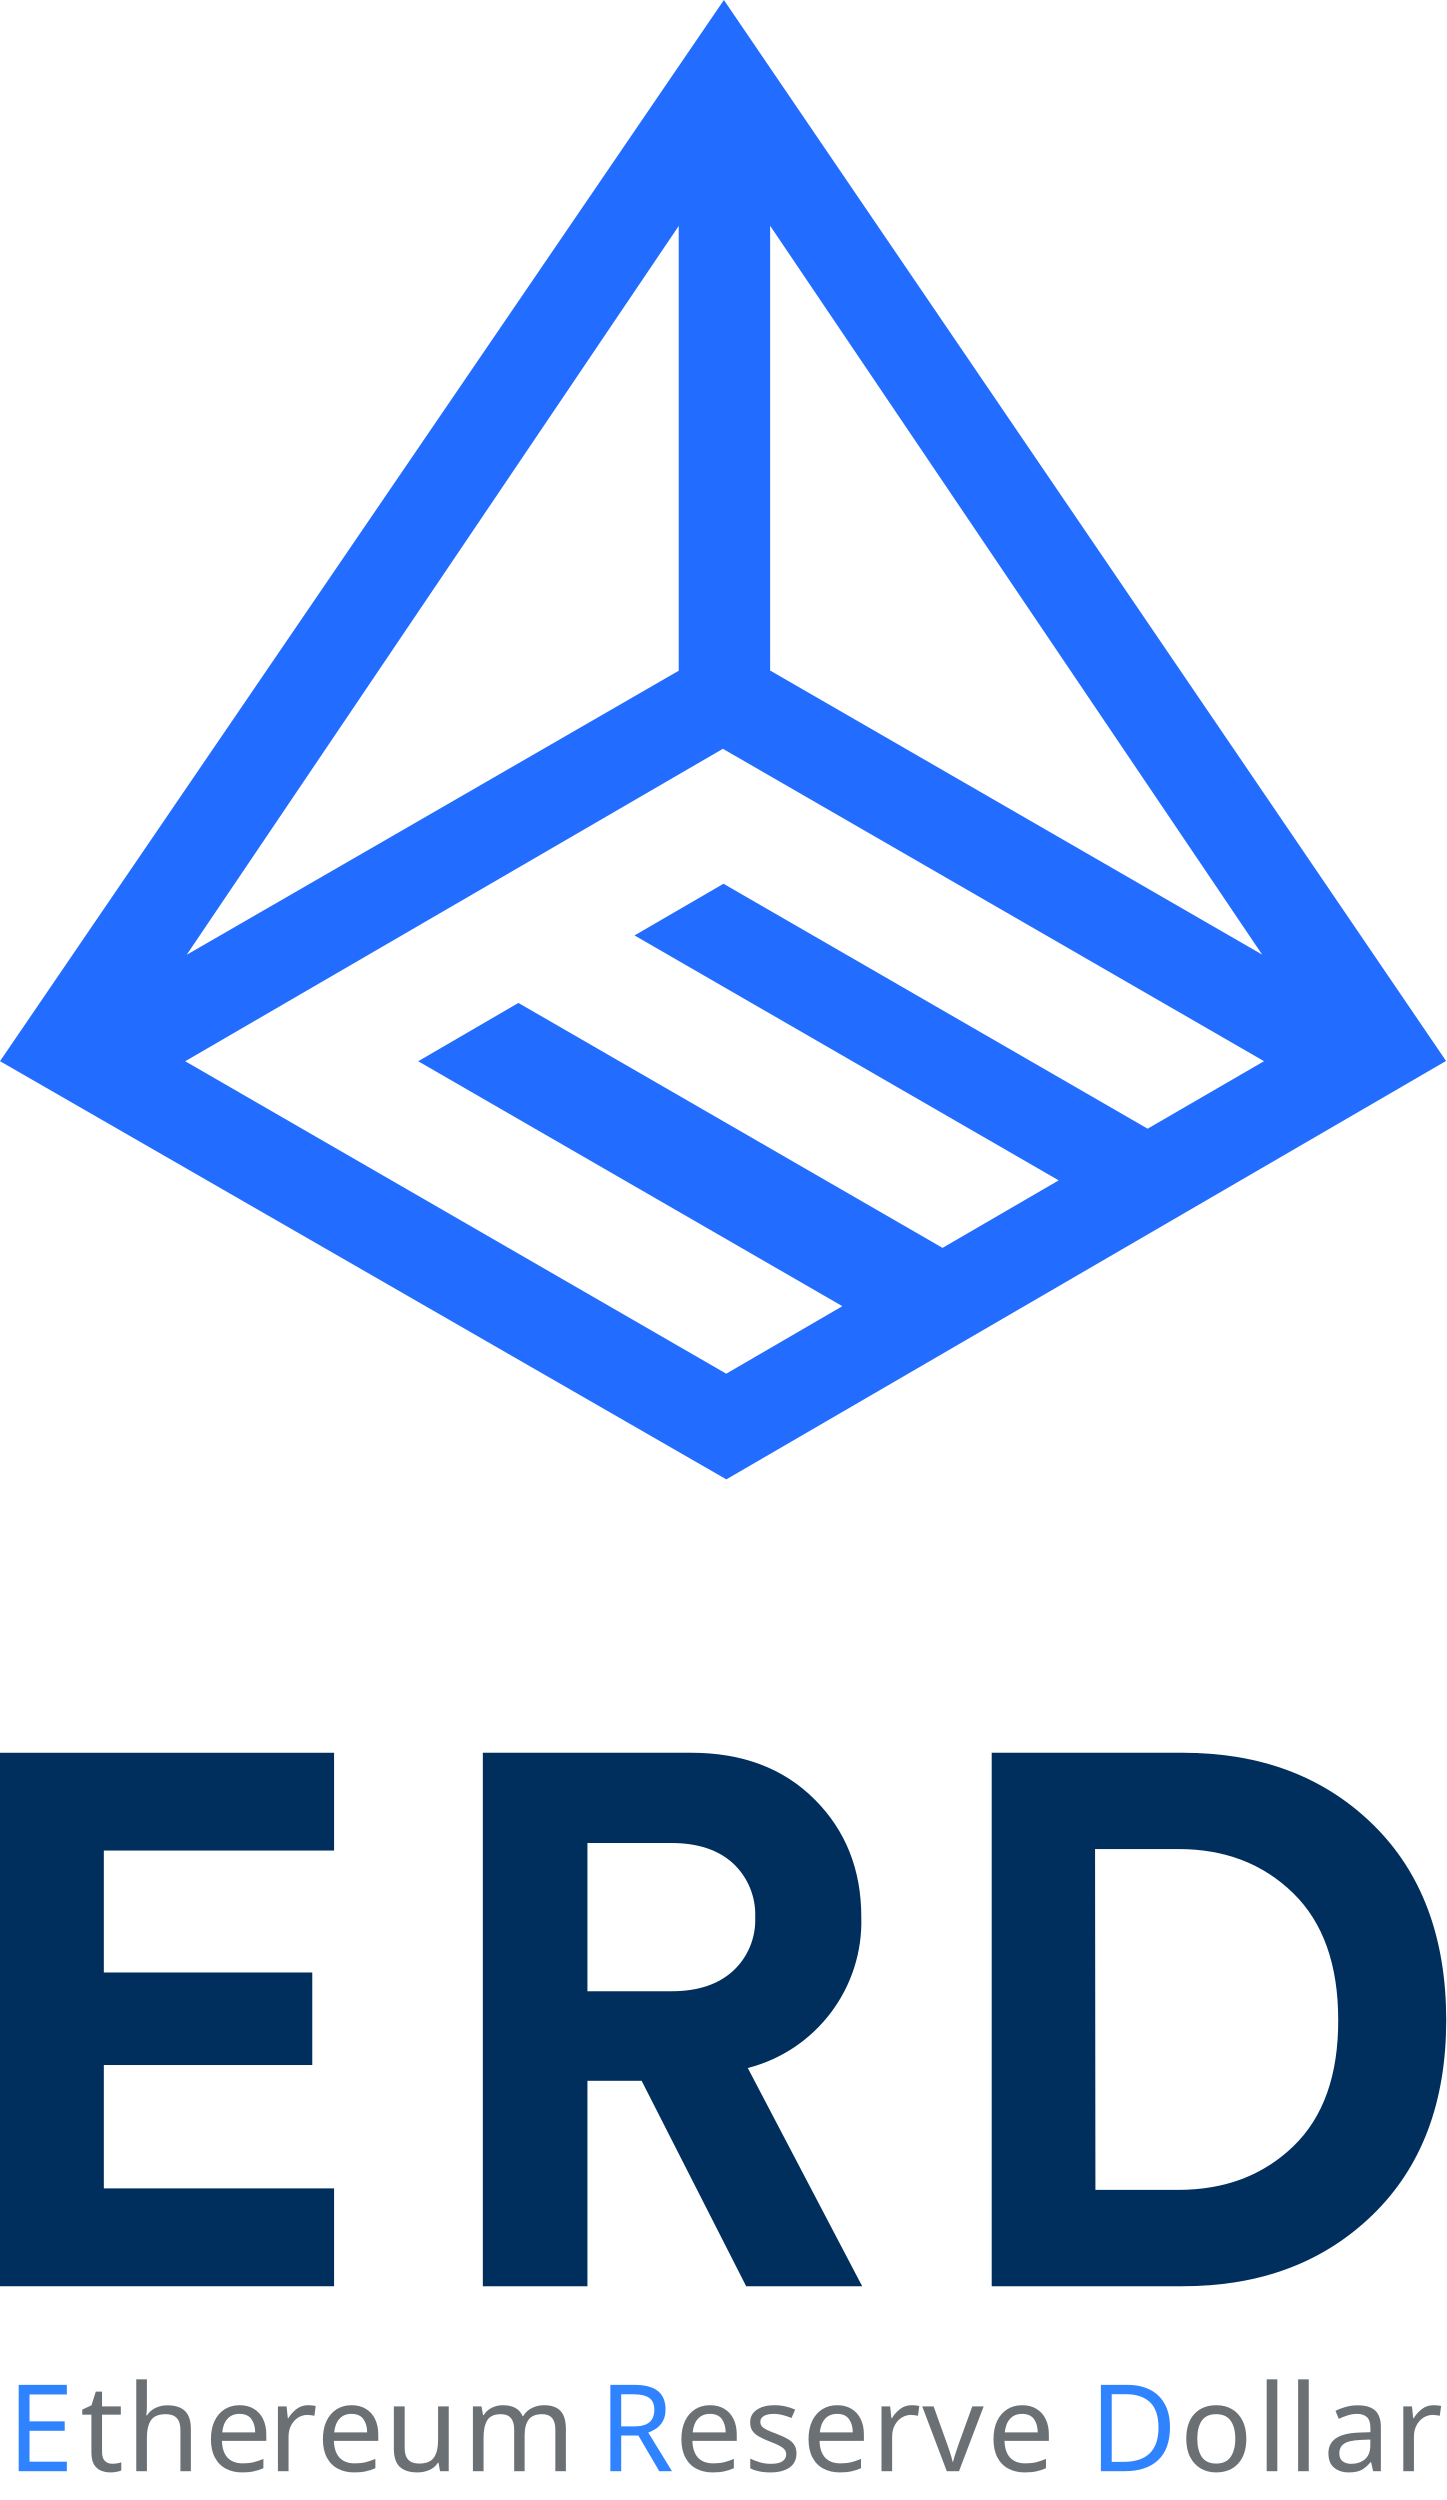
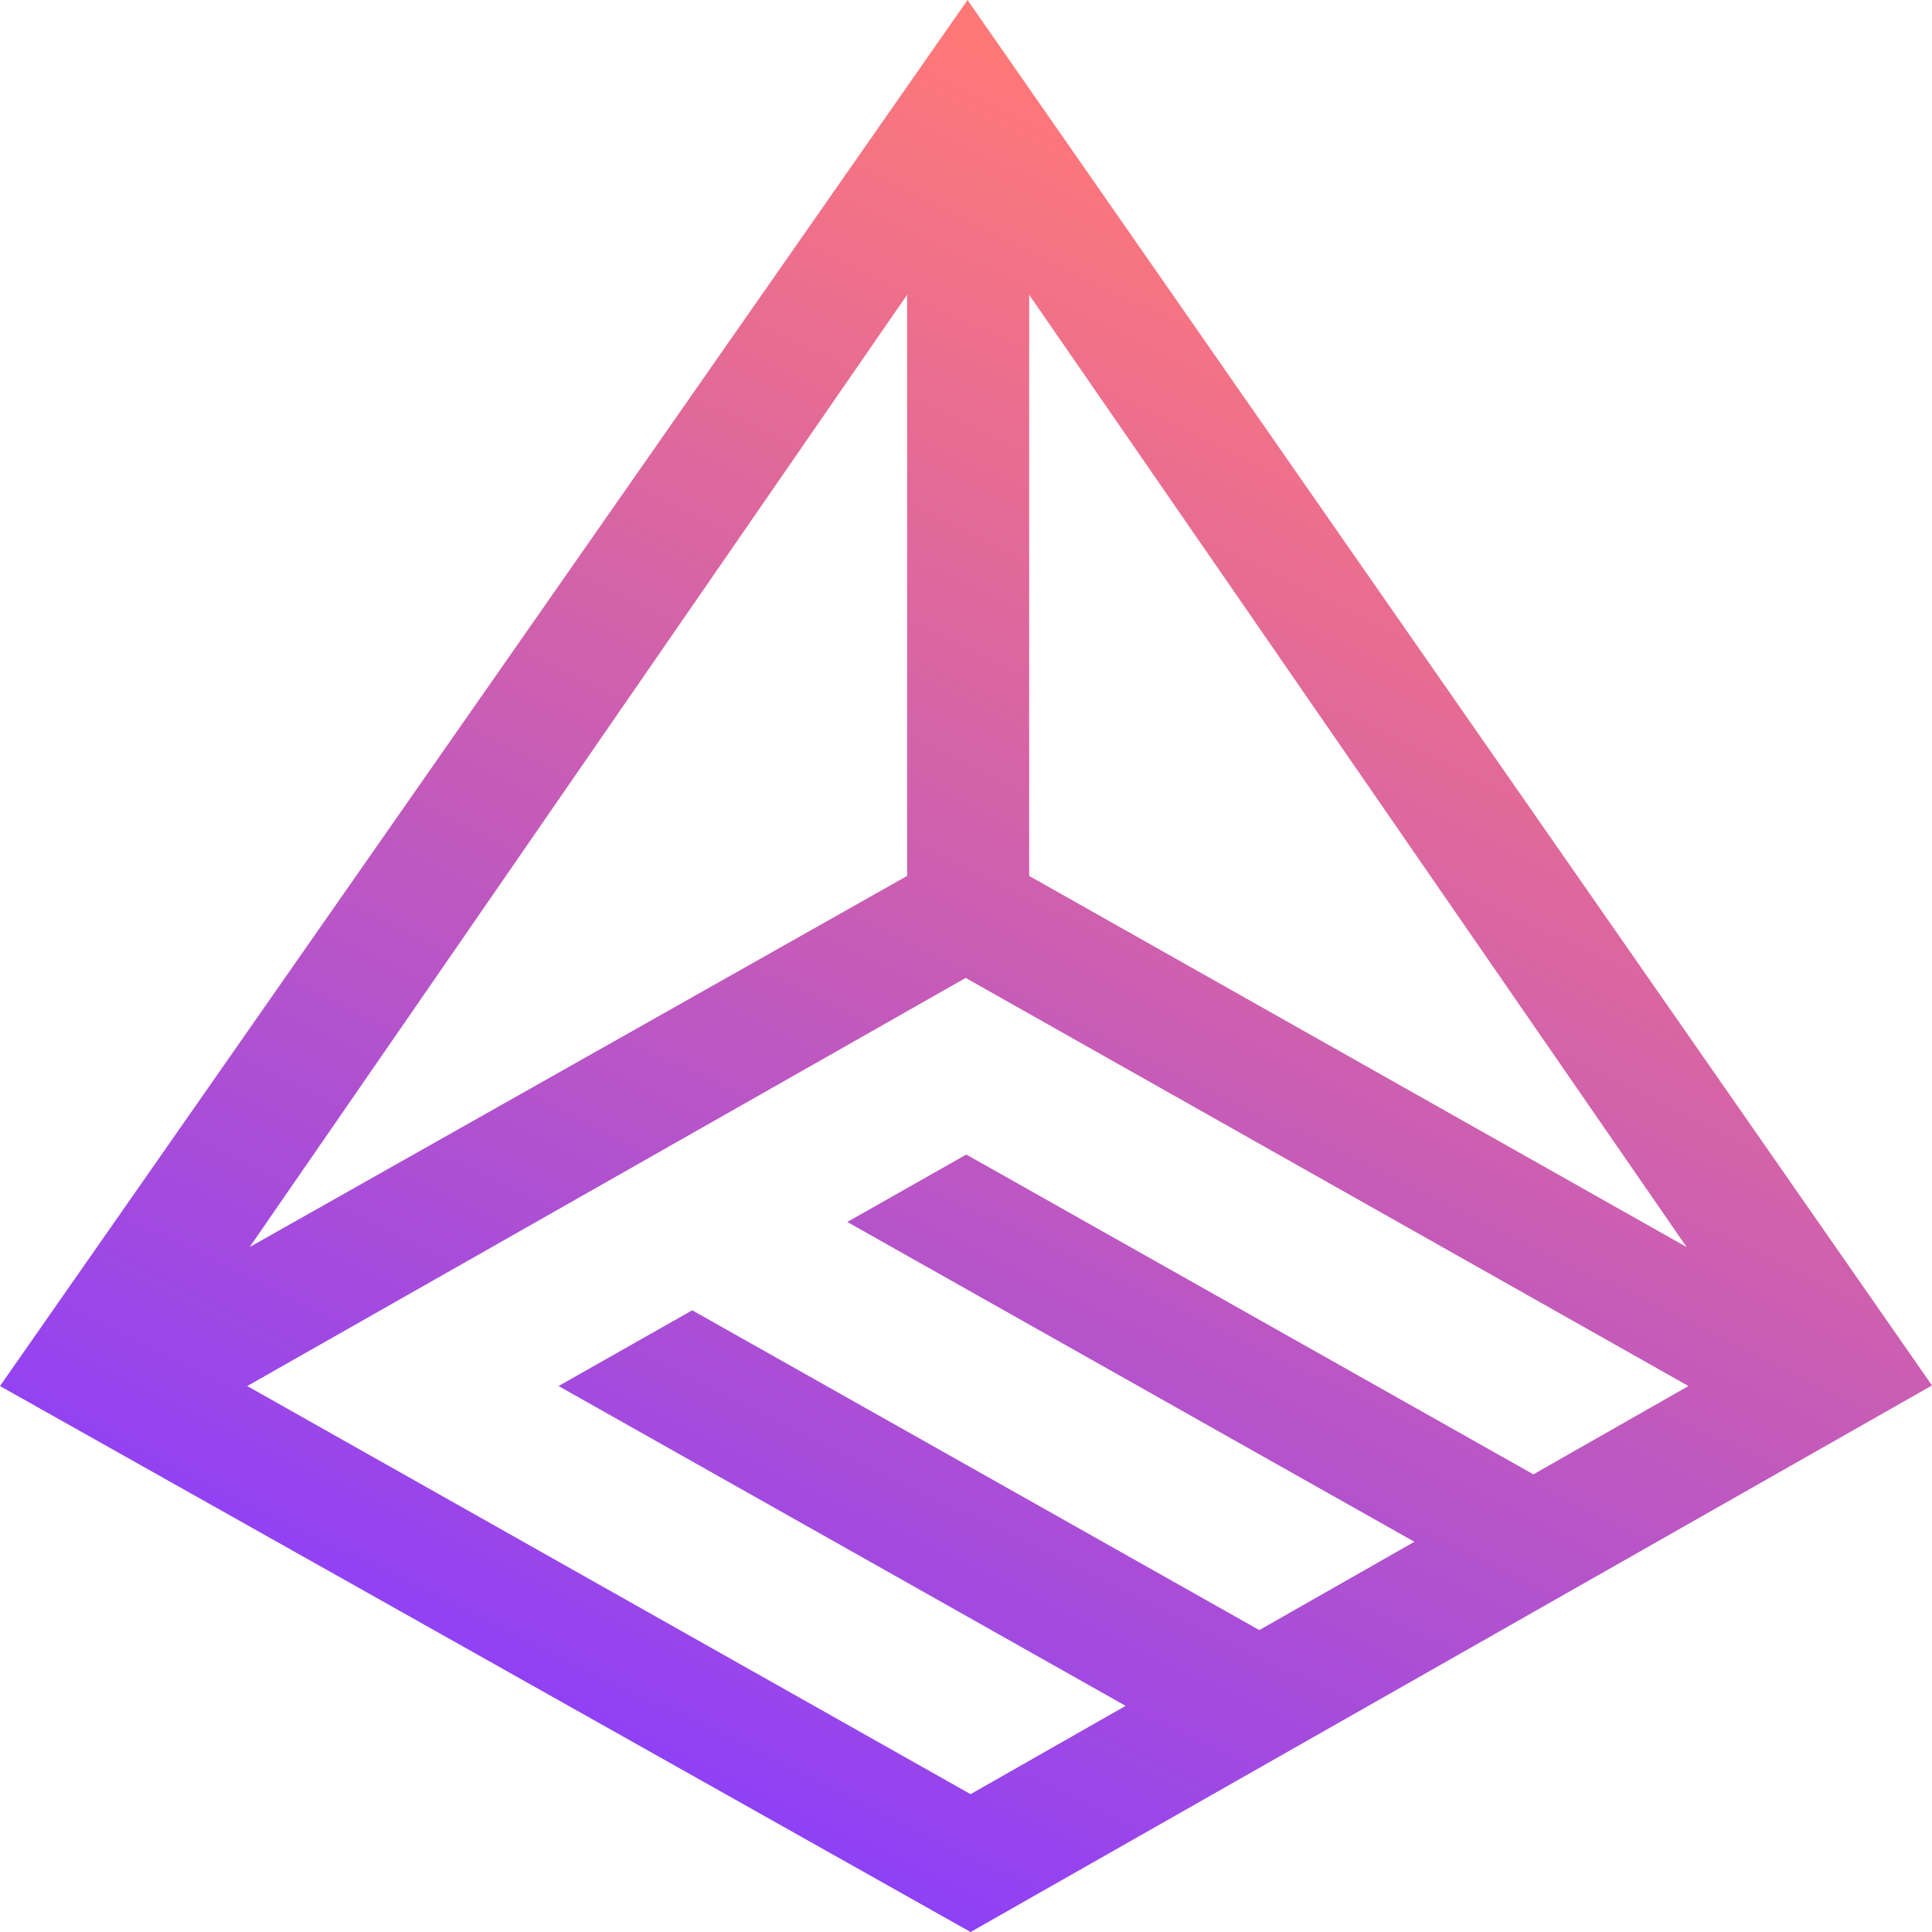
- <svg xmlns="http://www.w3.org/2000/svg" viewBox="0 0 242.05 418.47">
+ <svg xmlns="http://www.w3.org/2000/svg" width="56" height="56" viewBox="0 0 56 56" fill="none">
+   <path d="M56 40.158L28.044 0L0 40.175L28.133 56L56 40.158ZM26.293 25.389L7.237 36.146L26.293 8.544V25.389ZM29.831 8.544L48.887 36.146L29.831 25.389V8.544ZM44.446 42.735L28.009 33.465L24.559 35.419L40.996 44.689L36.502 47.249L20.064 37.979L16.19 40.175L32.627 49.445L28.133 52.005L7.166 40.175L27.991 28.346L48.94 40.175L44.446 42.735Z" fill="url(#paint0_linear_4255_13186)" />
  <defs>
-     <style>.cls-1{font-size:20.23px;fill:#3083ff;font-family:CircularStd-Medium, Circular Std;font-weight:500;letter-spacing:0.03em;}.cls-11,.cls-12,.cls-2,.cls-3,.cls-4,.cls-5,.cls-7,.cls-8,.cls-9{fill:#6b7075;}.cls-2{letter-spacing:0.01em;}.cls-4{letter-spacing:0.02em;}.cls-5{letter-spacing:0.01em;}.cls-6{letter-spacing:0.01em;}.cls-7{letter-spacing:0.02em;}.cls-8{letter-spacing:0.04em;}.cls-9{letter-spacing:0.01em;}.cls-10{letter-spacing:0.03em;}.cls-11{letter-spacing:0.02em;}.cls-12{letter-spacing:0.02em;}.cls-13{fill:#002f5e;}.cls-14{fill:#226cff;}</style>
+     <linearGradient id="paint0_linear_4255_13186" x1="13.417" y1="53.083" x2="36.75" y2="5.25" gradientUnits="userSpaceOnUse">
+       <stop stop-color="#863CFF" />
+       <stop offset="1" stop-color="#FF7878" />
+     </linearGradient>
  </defs>
-   <g id="layer_2" data-name="layer 2">
-     <g id="layer_1-2" data-name="layer 1">
-       <text class="cls-1" transform="translate(1.16 413.65)">E<tspan class="cls-2" x="12.28" y="0">t</tspan>
-         <tspan class="cls-3" x="19.93" y="0">he</tspan>
-         <tspan class="cls-4" x="43.64" y="0">r</tspan>
-         <tspan class="cls-5" x="51.78" y="0">e</tspan>
-         <tspan class="cls-3" x="63.17" y="0">um </tspan>
-         <tspan class="cls-6" x="99.04" y="0">R</tspan>
-         <tspan class="cls-3" x="111.79" y="0">e</tspan>
-         <tspan class="cls-7" x="123.38" y="0">s</tspan>
-         <tspan class="cls-3" x="133.07" y="0">e</tspan>
-         <tspan class="cls-8" x="144.67" y="0">r</tspan>
-         <tspan class="cls-9" x="153.21" y="0">v</tspan>
-         <tspan class="cls-3" x="164.03" y="0">e </tspan>
-         <tspan class="cls-10" x="181.15" y="0">D</tspan>
-         <tspan class="cls-3" x="196.3" y="0">ol</tspan>
-         <tspan class="cls-11" x="214.41" y="0">l</tspan>
-         <tspan class="cls-12" x="220.26" y="0">ar</tspan>
-       </text>
-       <path class="cls-13" d="M55.92,382.69H0v-89.3H55.92v16.37H17.38v20.41H52.27v15.49H17.38v20.65H55.92Z" />
-       <path class="cls-13" d="M124.9,382.69,107.4,348.3H98.33v34.39H80.82v-89.3h34.89q12.84,0,20.65,7.81t7.81,19.65a25.3,25.3,0,0,1-19,25.31l19.15,36.53ZM98.33,333.31h14.1q6.55,0,10.27-3.4a11.54,11.54,0,0,0,3.71-8.94,11.72,11.72,0,0,0-3.71-9.07q-3.72-3.39-10.27-3.4H98.33Z" />
-       <path class="cls-13" d="M197.84,382.69H166v-89.3h32q19.53,0,31.8,12t12.28,32.75q0,20.65-12.34,32.62T197.84,382.69Zm-14.48-16.13h13.85q11.72,0,19.28-7.3T224,338.1q0-13.86-7.55-21.22t-19.15-7.37h-14Z" />
-       <path class="cls-14" d="M242.05,177.59,121.17,0,0,177.63l121.58,70ZM113.61,112.27,31.25,159.82l82.36-122Zm15.3-74.48,82.36,122-82.36-47.55ZM192.1,188.93l-71-41-14.89,8.65,71,41-19.44,11.3-71-41L70,177.64l71,41-19.44,11.3L31,177.64l90-52.3,90.58,52.29Z" />
-     </g>
-   </g>
</svg>
